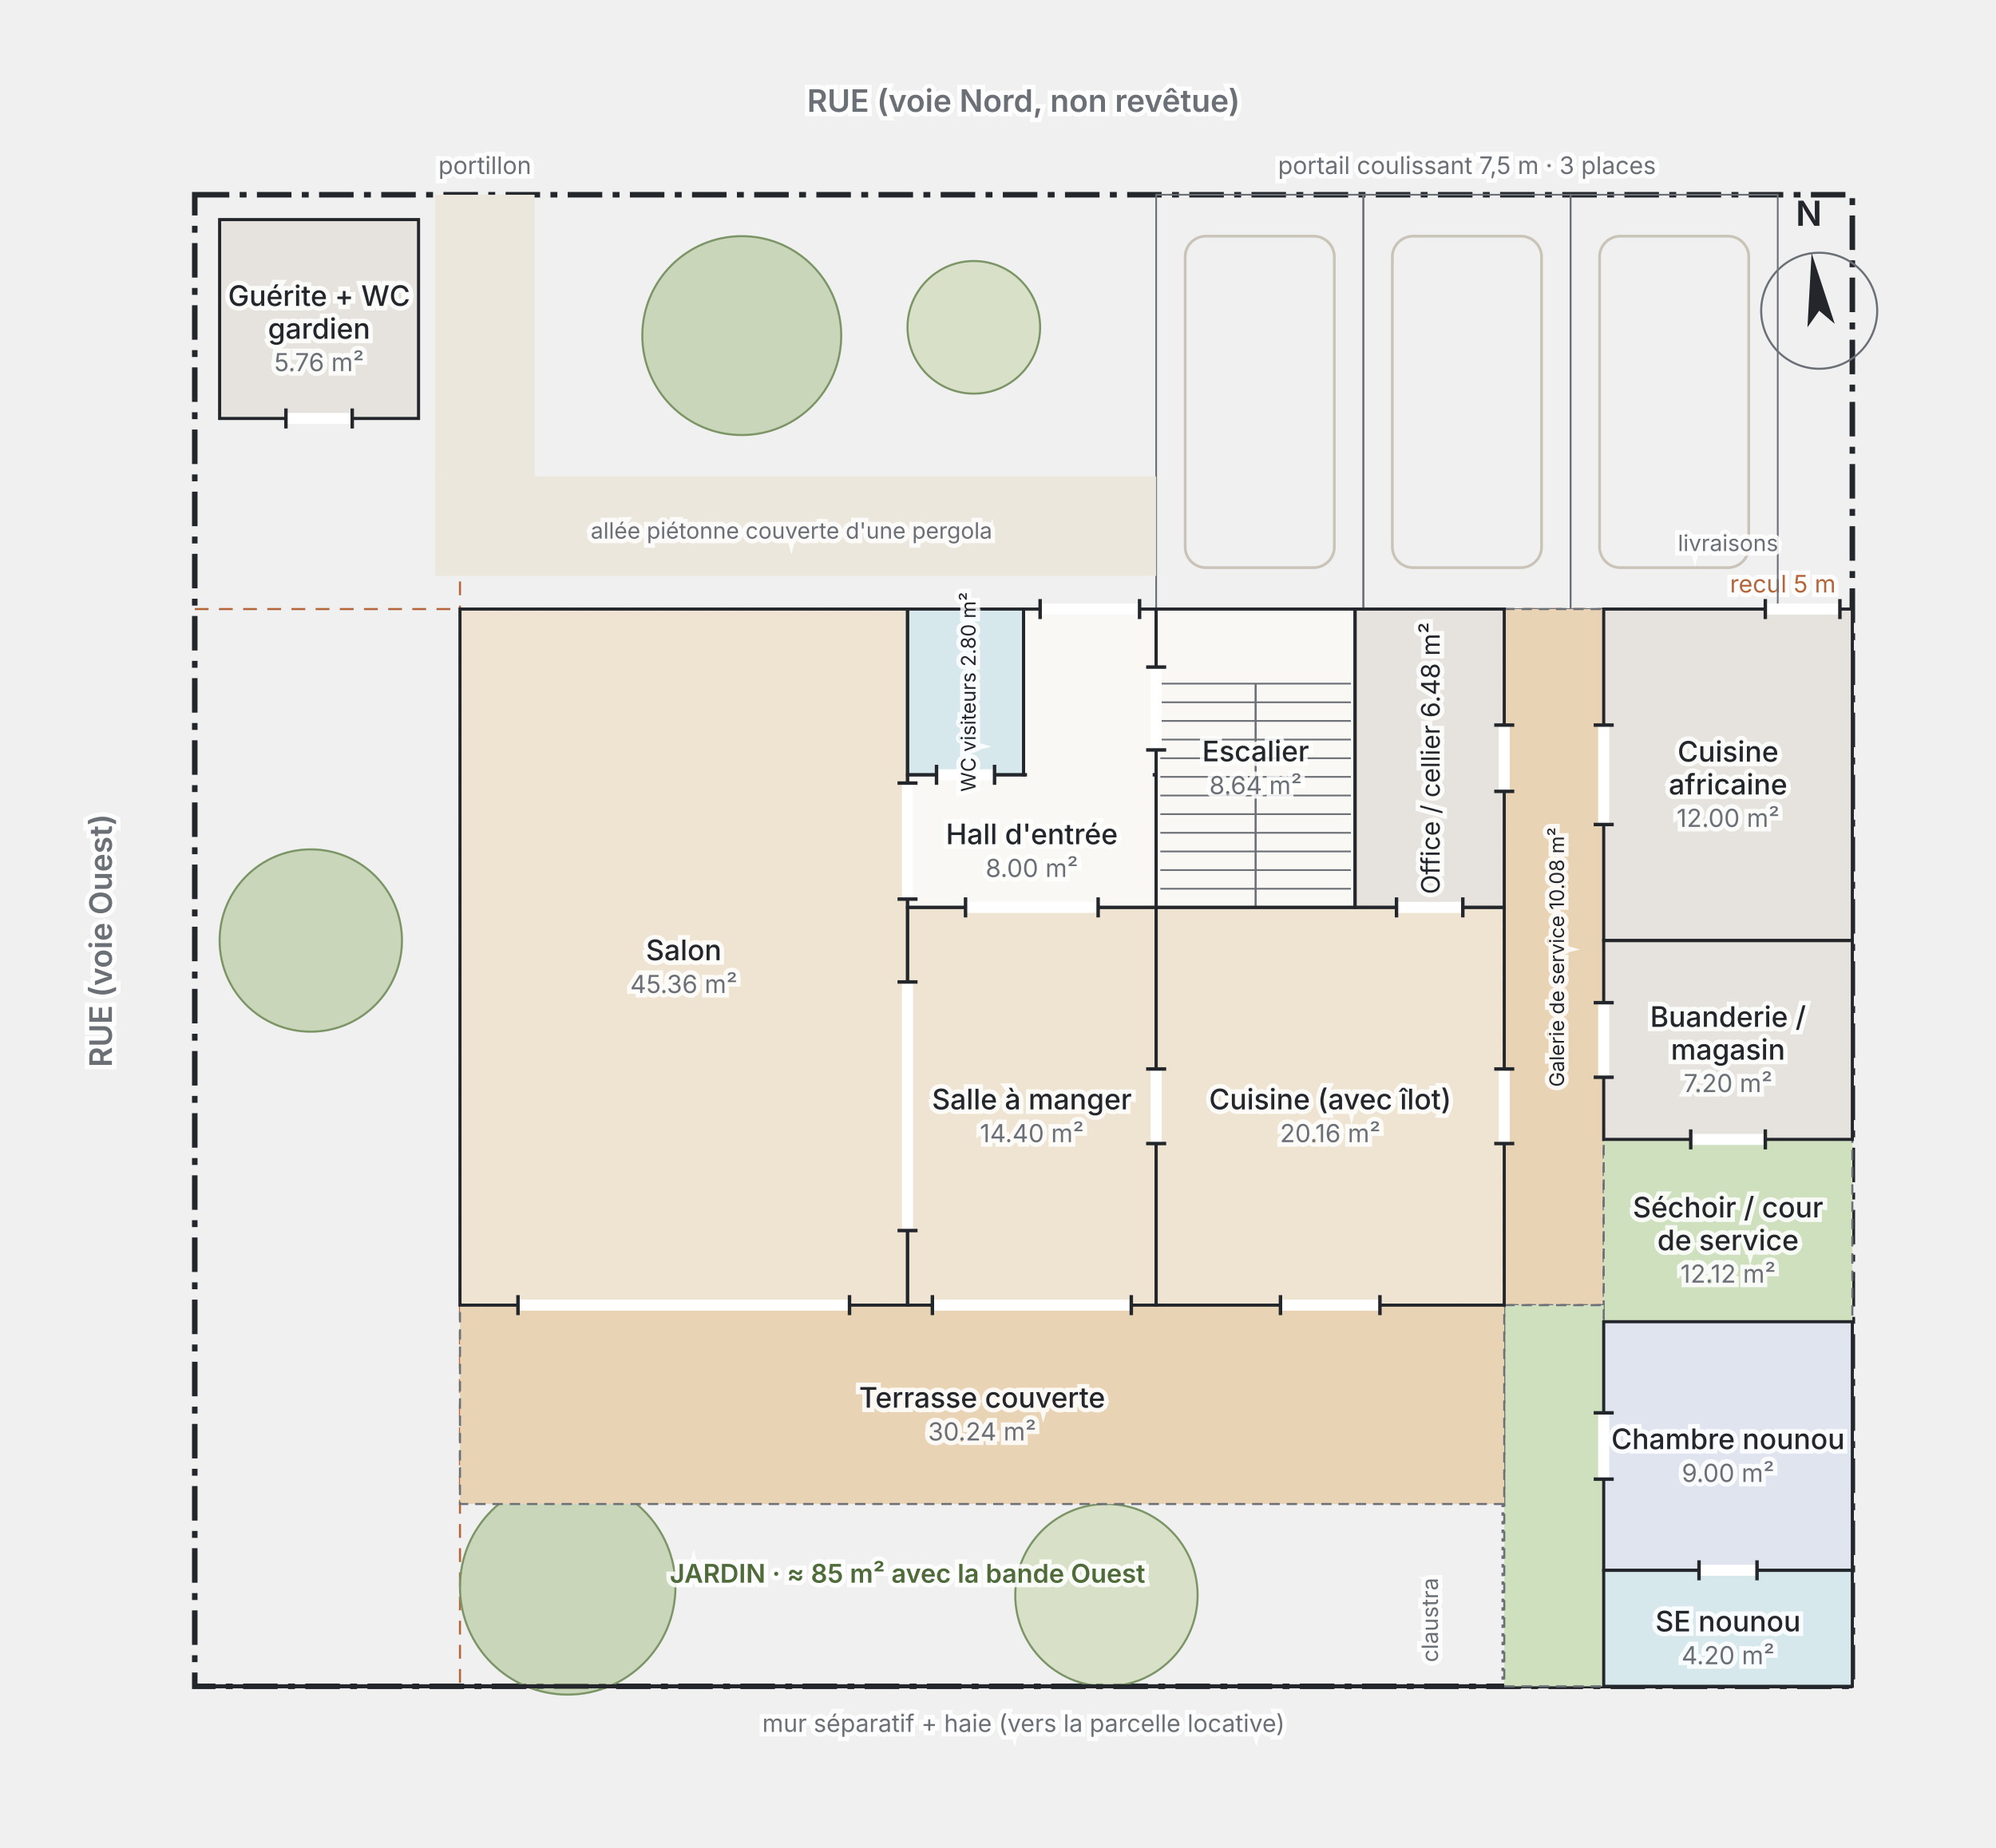
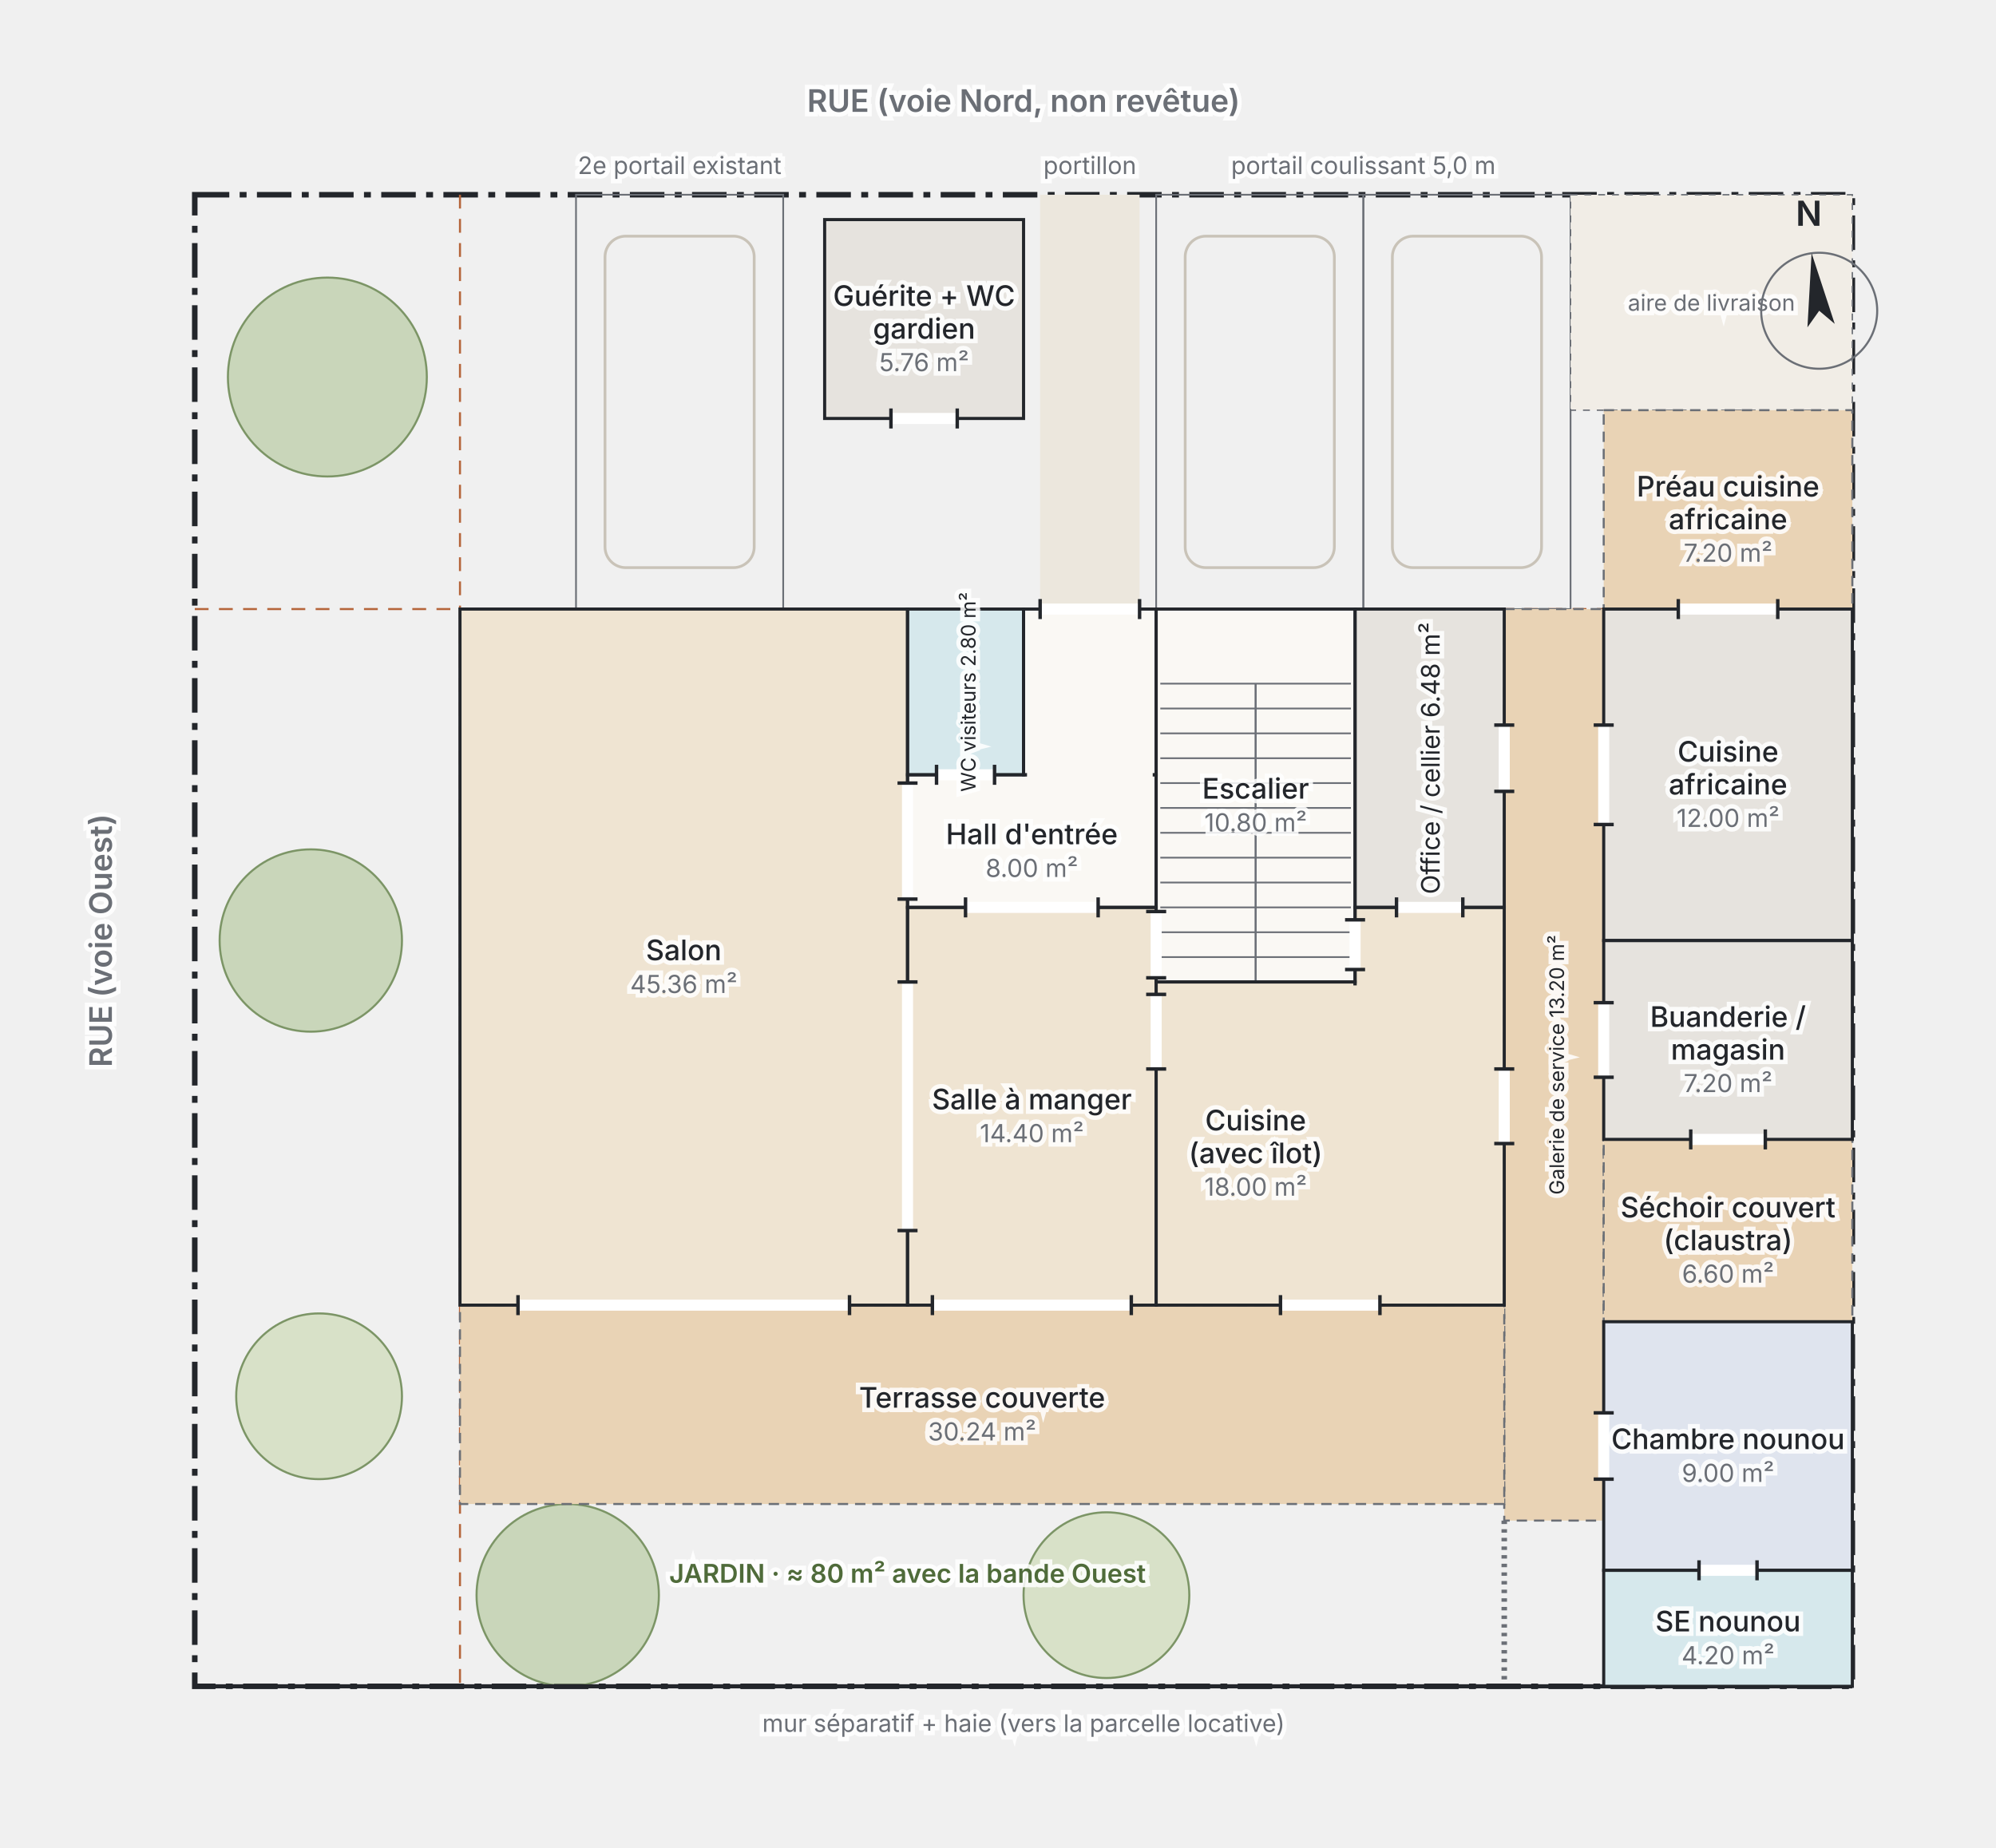
<svg xmlns="http://www.w3.org/2000/svg" viewBox="0 0 578 535" font-family="Inter, Liberation Sans, sans-serif" class="plan">
  <rect x="56.4" y="56.4" width="480.0" height="432.0" fill="none" stroke="#23262b" stroke-width="1.6" stroke-dasharray="10 3 2 3" />
  <text x="296.4" y="32.4" font-size="9" fill="#6b6f76" text-anchor="middle" font-weight="600" paint-order="stroke" stroke="#ffffff" stroke-opacity="0.85" stroke-width="2.6">RUE (voie Nord, non revêtue)</text>
  <text x="32.4" y="272.4" font-size="9" fill="#6b6f76" text-anchor="middle" font-weight="600" transform="rotate(-90 32.4 272.4)" paint-order="stroke" stroke="#ffffff" stroke-opacity="0.85" stroke-width="2.6">RUE (voie Ouest)</text>
  <line x1="56.4" y1="176.4" x2="536.4" y2="176.4" stroke="#b5653a" stroke-width="0.6" stroke-dasharray="4 3" />
  <text x="531.6" y="171.6" font-size="7" fill="#b5653a" text-anchor="end" font-weight="400" paint-order="stroke" stroke="#ffffff" stroke-opacity="0.85" stroke-width="2.6">recul 5 m</text>
  <line x1="133.2" y1="56.4" x2="133.2" y2="488.4" stroke="#b5653a" stroke-width="0.6" stroke-dasharray="4 3" />
  <rect x="334.8" y="56.4" width="60.0" height="120.0" fill="none" stroke="#6b6f76" stroke-width="0.5" />
  <rect x="343.2" y="68.4" width="43.2" height="96.0" rx="6" fill="none" stroke="#c9c3b8" stroke-width="0.8" />
  <rect x="394.8" y="56.4" width="60.0" height="120.0" fill="none" stroke="#6b6f76" stroke-width="0.5" />
  <rect x="403.2" y="68.4" width="43.2" height="96.0" rx="6" fill="none" stroke="#c9c3b8" stroke-width="0.8" />
-   <rect x="454.8" y="56.4" width="60.0" height="120.0" fill="none" stroke="#6b6f76" stroke-width="0.5" />
-   <rect x="463.2" y="68.4" width="43.2" height="96.0" rx="6" fill="none" stroke="#c9c3b8" stroke-width="0.8" />
-   <text x="424.8" y="50.4" font-size="7" fill="#6b6f76" text-anchor="middle" font-weight="400" paint-order="stroke" stroke="#ffffff" stroke-opacity="0.85" stroke-width="2.6">portail coulissant 7,5 m · 3 places</text>
-   <rect x="126.0" y="138.0" width="208.8" height="28.8" fill="#ece7dd" stroke="none" stroke-width="0.8" />
-   <rect x="126.0" y="56.4" width="28.8" height="81.6" fill="#ece7dd" stroke="none" stroke-width="0.8" />
-   <text x="140.4" y="50.4" font-size="7" fill="#6b6f76" text-anchor="middle" font-weight="400" paint-order="stroke" stroke="#ffffff" stroke-opacity="0.85" stroke-width="2.6">portillon</text>
-   <text x="229.2" y="156.0" font-size="6.5" fill="#6b6f76" text-anchor="middle" font-weight="400" paint-order="stroke" stroke="#ffffff" stroke-opacity="0.85" stroke-width="2.6">allée piétonne couverte d'une pergola</text>
-   <circle cx="214.8" cy="97.2" r="28.8" fill="#a9c08f" fill-opacity="0.55" stroke="#7c9566" stroke-width="0.6" />
-   <circle cx="282.0" cy="94.8" r="19.2" fill="#c4d4a8" fill-opacity="0.55" stroke="#7c9566" stroke-width="0.6" />
+   <rect x="166.8" y="56.4" width="60.0" height="120.0" fill="none" stroke="#6b6f76" stroke-width="0.5" />
+   <rect x="175.2" y="68.4" width="43.2" height="96.0" rx="6" fill="none" stroke="#c9c3b8" stroke-width="0.8" />
+   <rect x="301.2" y="56.4" width="28.8" height="120.0" fill="#ece7dd" stroke="none" stroke-width="0.8" />
+   <rect x="454.8" y="56.4" width="81.6" height="62.4" fill="#f1ede6" stroke="#6b6f76" stroke-width="0.4" stroke-dasharray="2 2" />
+   <text x="394.8" y="50.4" font-size="7" fill="#6b6f76" text-anchor="middle" font-weight="400" paint-order="stroke" stroke="#ffffff" stroke-opacity="0.85" stroke-width="2.6">portail coulissant 5,0 m</text>
+   <text x="315.6" y="50.4" font-size="7" fill="#6b6f76" text-anchor="middle" font-weight="400" paint-order="stroke" stroke="#ffffff" stroke-opacity="0.85" stroke-width="2.6">portillon</text>
+   <text x="495.6" y="90.0" font-size="6.5" fill="#6b6f76" text-anchor="middle" font-weight="400" paint-order="stroke" stroke="#ffffff" stroke-opacity="0.85" stroke-width="2.6">aire de livraison</text>
+   <text x="196.8" y="50.4" font-size="7" fill="#6b6f76" text-anchor="middle" font-weight="400" paint-order="stroke" stroke="#ffffff" stroke-opacity="0.85" stroke-width="2.6">2e portail existant</text>
+   <circle cx="94.8" cy="109.2" r="28.8" fill="#a9c08f" fill-opacity="0.55" stroke="#7c9566" stroke-width="0.6" />
  <circle cx="90.0" cy="272.4" r="26.4" fill="#a9c08f" fill-opacity="0.55" stroke="#7c9566" stroke-width="0.6" />
-   <text x="500.4" y="159.6" font-size="6.5" fill="#6b6f76" text-anchor="middle" font-weight="400" paint-order="stroke" stroke="#ffffff" stroke-opacity="0.85" stroke-width="2.6">livraisons</text>
-   <line x1="435.6" y1="378.0" x2="435.6" y2="488.4" stroke="#6b6f76" stroke-width="1.6" stroke-dasharray="1 1.5" />
-   <circle cx="164.4" cy="459.6" r="31.2" fill="#a9c08f" fill-opacity="0.55" stroke="#7c9566" stroke-width="0.6" />
-   <circle cx="320.4" cy="462.0" r="26.4" fill="#c4d4a8" fill-opacity="0.55" stroke="#7c9566" stroke-width="0.6" />
-   <text x="262.8" y="458.4" font-size="7.5" fill="#4f6b3a" text-anchor="middle" font-weight="600" paint-order="stroke" stroke="#ffffff" stroke-opacity="0.85" stroke-width="2.6">JARDIN · ≈ 85 m² avec la bande Ouest</text>
-   <text x="416.4" y="469.2" font-size="6.5" fill="#6b6f76" text-anchor="middle" font-weight="400" transform="rotate(-90 416.4 469.2)" paint-order="stroke" stroke="#ffffff" stroke-opacity="0.85" stroke-width="2.6">claustra</text>
+   <circle cx="92.4" cy="404.4" r="24.0" fill="#c4d4a8" fill-opacity="0.55" stroke="#7c9566" stroke-width="0.6" />
+   <circle cx="164.4" cy="462.0" r="26.4" fill="#a9c08f" fill-opacity="0.55" stroke="#7c9566" stroke-width="0.6" />
+   <circle cx="320.4" cy="462.0" r="24.0" fill="#c4d4a8" fill-opacity="0.55" stroke="#7c9566" stroke-width="0.6" />
+   <text x="262.8" y="458.4" font-size="7.5" fill="#4f6b3a" text-anchor="middle" font-weight="600" paint-order="stroke" stroke="#ffffff" stroke-opacity="0.85" stroke-width="2.6">JARDIN · ≈ 80 m² avec la bande Ouest</text>
+   <line x1="435.6" y1="440.4" x2="435.6" y2="488.4" stroke="#6b6f76" stroke-width="1.6" stroke-dasharray="1 1.5" />
  <line x1="56.4" y1="488.4" x2="536.4" y2="488.4" stroke="#23262b" stroke-width="1.2" />
  <text x="296.4" y="501.6" font-size="7" fill="#6b6f76" text-anchor="middle" font-weight="400" paint-order="stroke" stroke="#ffffff" stroke-opacity="0.85" stroke-width="2.6">mur séparatif + haie (vers la parcelle locative)</text>
  <rect x="133.2" y="176.4" width="129.6" height="201.6" fill="#efe4d2" stroke="#c9c3b8" stroke-width="0.6" />
  <rect x="262.8" y="176.4" width="33.6" height="48.0" fill="#d6e8ec" stroke="#c9c3b8" stroke-width="0.6" />
  <rect x="262.8" y="224.4" width="72.0" height="38.4" fill="#faf8f4" stroke="#c9c3b8" stroke-width="0.6" />
  <rect x="296.4" y="176.4" width="38.4" height="48.0" fill="#faf8f4" stroke="#c9c3b8" stroke-width="0.6" />
  <rect x="262.8" y="262.8" width="72.0" height="115.2" fill="#efe4d2" stroke="#c9c3b8" stroke-width="0.6" />
-   <rect x="334.8" y="176.4" width="57.6" height="86.4" fill="#faf8f4" stroke="#c9c3b8" stroke-width="0.6" />
+   <rect x="334.8" y="176.4" width="57.6" height="108.0" fill="#faf8f4" stroke="#c9c3b8" stroke-width="0.6" />
  <line x1="336.0" y1="198.0" x2="391.2" y2="198.0" stroke="#6b6f76" stroke-width="0.5" />
-   <line x1="336.0" y1="203.4" x2="391.2" y2="203.4" stroke="#6b6f76" stroke-width="0.5" />
-   <line x1="336.0" y1="208.8" x2="391.2" y2="208.8" stroke="#6b6f76" stroke-width="0.5" />
-   <line x1="336.0" y1="214.2" x2="391.2" y2="214.2" stroke="#6b6f76" stroke-width="0.5" />
+   <line x1="336.0" y1="205.2" x2="391.2" y2="205.2" stroke="#6b6f76" stroke-width="0.5" />
+   <line x1="336.0" y1="212.4" x2="391.2" y2="212.4" stroke="#6b6f76" stroke-width="0.5" />
  <line x1="336.0" y1="219.6" x2="391.2" y2="219.6" stroke="#6b6f76" stroke-width="0.5" />
-   <line x1="336.0" y1="225.0" x2="391.2" y2="225.0" stroke="#6b6f76" stroke-width="0.5" />
-   <line x1="336.0" y1="230.4" x2="391.2" y2="230.4" stroke="#6b6f76" stroke-width="0.5" />
-   <line x1="336.0" y1="235.8" x2="391.2" y2="235.8" stroke="#6b6f76" stroke-width="0.5" />
+   <line x1="336.0" y1="226.8" x2="391.2" y2="226.8" stroke="#6b6f76" stroke-width="0.5" />
+   <line x1="336.0" y1="234.0" x2="391.2" y2="234.0" stroke="#6b6f76" stroke-width="0.5" />
  <line x1="336.0" y1="241.2" x2="391.2" y2="241.2" stroke="#6b6f76" stroke-width="0.5" />
-   <line x1="336.0" y1="246.6" x2="391.2" y2="246.6" stroke="#6b6f76" stroke-width="0.5" />
-   <line x1="336.0" y1="252.0" x2="391.2" y2="252.0" stroke="#6b6f76" stroke-width="0.5" />
-   <line x1="336.0" y1="257.4" x2="391.2" y2="257.4" stroke="#6b6f76" stroke-width="0.5" />
+   <line x1="336.0" y1="248.4" x2="391.2" y2="248.4" stroke="#6b6f76" stroke-width="0.5" />
+   <line x1="336.0" y1="255.6" x2="391.2" y2="255.6" stroke="#6b6f76" stroke-width="0.5" />
  <line x1="336.0" y1="262.8" x2="391.2" y2="262.8" stroke="#6b6f76" stroke-width="0.5" />
-   <line x1="363.6" y1="198.0" x2="363.6" y2="262.8" stroke="#6b6f76" stroke-width="0.6" />
-   <rect x="63.6" y="63.6" width="57.6" height="57.6" fill="#e6e3de" stroke="#c9c3b8" stroke-width="0.6" />
-   <rect x="334.8" y="262.8" width="100.8" height="115.2" fill="#efe4d2" stroke="#c9c3b8" stroke-width="0.6" />
+   <line x1="336.0" y1="270.0" x2="391.2" y2="270.0" stroke="#6b6f76" stroke-width="0.5" />
+   <line x1="336.0" y1="277.2" x2="391.2" y2="277.2" stroke="#6b6f76" stroke-width="0.5" />
+   <line x1="336.0" y1="284.4" x2="391.2" y2="284.4" stroke="#6b6f76" stroke-width="0.5" />
+   <line x1="363.6" y1="198.0" x2="363.6" y2="284.4" stroke="#6b6f76" stroke-width="0.6" />
+   <rect x="238.8" y="63.6" width="57.6" height="57.6" fill="#e6e3de" stroke="#c9c3b8" stroke-width="0.6" />
+   <rect x="334.8" y="284.4" width="57.6" height="93.6" fill="#efe4d2" stroke="#c9c3b8" stroke-width="0.6" />
+   <rect x="392.4" y="262.8" width="43.2" height="115.2" fill="#efe4d2" stroke="#c9c3b8" stroke-width="0.6" />
  <rect x="392.4" y="176.4" width="43.2" height="86.4" fill="#e6e3de" stroke="#c9c3b8" stroke-width="0.6" />
-   <rect x="435.6" y="176.4" width="28.8" height="201.6" fill="#e9d3b5" stroke="#6b6f76" stroke-width="0.6" stroke-dasharray="3 2" />
+   <rect x="435.6" y="176.4" width="28.8" height="264.0" fill="#e9d3b5" stroke="#6b6f76" stroke-width="0.6" stroke-dasharray="3 2" />
+   <rect x="464.4" y="118.8" width="72.0" height="57.6" fill="#e9d3b5" stroke="#6b6f76" stroke-width="0.6" stroke-dasharray="3 2" />
  <rect x="464.4" y="176.4" width="72.0" height="96.0" fill="#e6e3de" stroke="#c9c3b8" stroke-width="0.6" />
  <rect x="464.4" y="272.4" width="72.0" height="57.6" fill="#e6e3de" stroke="#c9c3b8" stroke-width="0.6" />
-   <rect x="464.4" y="330.0" width="72.0" height="52.8" fill="#cfe0bf" stroke="#6b6f76" stroke-width="0.6" stroke-dasharray="3 2" />
-   <rect x="435.6" y="378.0" width="28.8" height="110.4" fill="#cfe0bf" stroke="#6b6f76" stroke-width="0.6" stroke-dasharray="3 2" />
+   <rect x="464.4" y="330.0" width="72.0" height="52.8" fill="#e9d3b5" stroke="#6b6f76" stroke-width="0.6" stroke-dasharray="3 2" />
  <rect x="464.4" y="382.8" width="72.0" height="72.0" fill="#dfe4ee" stroke="#c9c3b8" stroke-width="0.6" />
  <rect x="464.4" y="454.8" width="72.0" height="33.6" fill="#d6e8ec" stroke="#c9c3b8" stroke-width="0.6" />
  <rect x="133.2" y="378.0" width="302.4" height="57.6" fill="#e9d3b5" stroke="#6b6f76" stroke-width="0.6" stroke-dasharray="3 2" />
  <rect x="133.2" y="176.4" width="129.6" height="201.6" fill="none" stroke="#23262b" stroke-width="0.9" />
  <rect x="262.8" y="176.4" width="33.6" height="48.0" fill="none" stroke="#23262b" stroke-width="0.9" />
  <rect x="262.8" y="224.4" width="72.0" height="38.4" fill="none" stroke="#23262b" stroke-width="0.9" />
  <rect x="296.4" y="176.4" width="38.4" height="48.0" fill="none" stroke="#23262b" stroke-width="0.9" />
  <rect x="262.8" y="262.8" width="72.0" height="115.2" fill="none" stroke="#23262b" stroke-width="0.9" />
-   <rect x="334.8" y="176.4" width="57.6" height="86.4" fill="none" stroke="#23262b" stroke-width="0.9" />
-   <rect x="63.6" y="63.6" width="57.6" height="57.6" fill="none" stroke="#23262b" stroke-width="0.9" />
-   <rect x="334.8" y="262.8" width="100.8" height="115.2" fill="none" stroke="#23262b" stroke-width="0.9" />
+   <rect x="334.8" y="176.4" width="57.6" height="108.0" fill="none" stroke="#23262b" stroke-width="0.9" />
+   <rect x="238.8" y="63.6" width="57.6" height="57.6" fill="none" stroke="#23262b" stroke-width="0.9" />
+   <rect x="334.8" y="284.4" width="57.6" height="93.6" fill="none" stroke="#23262b" stroke-width="0.9" />
+   <rect x="392.4" y="262.8" width="43.2" height="115.2" fill="none" stroke="#23262b" stroke-width="0.9" />
  <rect x="392.4" y="176.4" width="43.2" height="86.4" fill="none" stroke="#23262b" stroke-width="0.9" />
  <rect x="464.4" y="176.4" width="72.0" height="96.0" fill="none" stroke="#23262b" stroke-width="0.9" />
  <rect x="464.4" y="272.4" width="72.0" height="57.6" fill="none" stroke="#23262b" stroke-width="0.9" />
  <rect x="464.4" y="382.8" width="72.0" height="72.0" fill="none" stroke="#23262b" stroke-width="0.9" />
  <rect x="464.4" y="454.8" width="72.0" height="33.6" fill="none" stroke="#23262b" stroke-width="0.9" />
  <line x1="297.4" y1="224.4" x2="333.8" y2="224.4" stroke="#faf8f4" stroke-width="2.2" />
+   <line x1="392.4" y1="285.4" x2="392.4" y2="377.0" stroke="#efe4d2" stroke-width="2.2" />
  <line x1="301.2" y1="176.4" x2="330.0" y2="176.4" stroke="#ffffff" stroke-width="3.2" />
  <line x1="301.2" y1="173.5" x2="301.2" y2="179.3" stroke="#23262b" stroke-width="1.0" />
  <line x1="330.0" y1="173.5" x2="330.0" y2="179.3" stroke="#23262b" stroke-width="1.0" />
  <line x1="262.8" y1="226.8" x2="262.8" y2="260.4" stroke="#ffffff" stroke-width="3.2" />
  <line x1="259.9" y1="226.8" x2="265.7" y2="226.8" stroke="#23262b" stroke-width="1.0" />
  <line x1="259.9" y1="260.4" x2="265.7" y2="260.4" stroke="#23262b" stroke-width="1.0" />
  <line x1="271.2" y1="224.4" x2="288.0" y2="224.4" stroke="#ffffff" stroke-width="3.2" />
  <line x1="271.2" y1="221.5" x2="271.2" y2="227.3" stroke="#23262b" stroke-width="1.0" />
  <line x1="288.0" y1="221.5" x2="288.0" y2="227.3" stroke="#23262b" stroke-width="1.0" />
  <line x1="279.6" y1="262.8" x2="318.0" y2="262.8" stroke="#ffffff" stroke-width="3.2" />
  <line x1="279.6" y1="259.9" x2="279.6" y2="265.7" stroke="#23262b" stroke-width="1.0" />
  <line x1="318.0" y1="259.9" x2="318.0" y2="265.7" stroke="#23262b" stroke-width="1.0" />
-   <line x1="334.8" y1="193.2" x2="334.8" y2="217.2" stroke="#ffffff" stroke-width="3.2" />
-   <line x1="331.9" y1="193.2" x2="337.7" y2="193.2" stroke="#23262b" stroke-width="1.0" />
-   <line x1="331.9" y1="217.2" x2="337.7" y2="217.2" stroke="#23262b" stroke-width="1.0" />
+   <line x1="334.8" y1="264.0" x2="334.8" y2="283.2" stroke="#ffffff" stroke-width="3.2" />
+   <line x1="331.9" y1="264.0" x2="337.7" y2="264.0" stroke="#23262b" stroke-width="1.0" />
+   <line x1="331.9" y1="283.2" x2="337.7" y2="283.2" stroke="#23262b" stroke-width="1.0" />
  <line x1="262.8" y1="284.4" x2="262.8" y2="356.4" stroke="#ffffff" stroke-width="3.2" />
  <line x1="259.9" y1="284.4" x2="265.7" y2="284.4" stroke="#23262b" stroke-width="1.0" />
  <line x1="259.9" y1="356.4" x2="265.7" y2="356.4" stroke="#23262b" stroke-width="1.0" />
  <line x1="150.0" y1="378.0" x2="246.0" y2="378.0" stroke="#ffffff" stroke-width="3.2" />
  <line x1="150.0" y1="375.1" x2="150.0" y2="380.9" stroke="#23262b" stroke-width="1.0" />
  <line x1="246.0" y1="375.1" x2="246.0" y2="380.9" stroke="#23262b" stroke-width="1.0" />
  <line x1="270.0" y1="378.0" x2="327.6" y2="378.0" stroke="#ffffff" stroke-width="3.2" />
  <line x1="270.0" y1="375.1" x2="270.0" y2="380.9" stroke="#23262b" stroke-width="1.0" />
  <line x1="327.6" y1="375.1" x2="327.6" y2="380.9" stroke="#23262b" stroke-width="1.0" />
-   <line x1="334.8" y1="309.6" x2="334.8" y2="331.2" stroke="#ffffff" stroke-width="3.2" />
+   <line x1="334.8" y1="288.0" x2="334.8" y2="309.6" stroke="#ffffff" stroke-width="3.2" />
+   <line x1="331.9" y1="288.0" x2="337.7" y2="288.0" stroke="#23262b" stroke-width="1.0" />
  <line x1="331.9" y1="309.6" x2="337.7" y2="309.6" stroke="#23262b" stroke-width="1.0" />
-   <line x1="331.9" y1="331.2" x2="337.7" y2="331.2" stroke="#23262b" stroke-width="1.0" />
-   <line x1="82.8" y1="121.2" x2="102.0" y2="121.2" stroke="#ffffff" stroke-width="3.2" />
-   <line x1="82.8" y1="118.3" x2="82.8" y2="124.1" stroke="#23262b" stroke-width="1.0" />
-   <line x1="102.0" y1="118.3" x2="102.0" y2="124.1" stroke="#23262b" stroke-width="1.0" />
+   <line x1="258.0" y1="121.2" x2="277.2" y2="121.2" stroke="#ffffff" stroke-width="3.2" />
+   <line x1="258.0" y1="118.3" x2="258.0" y2="124.1" stroke="#23262b" stroke-width="1.0" />
+   <line x1="277.2" y1="118.3" x2="277.2" y2="124.1" stroke="#23262b" stroke-width="1.0" />
  <line x1="435.6" y1="309.6" x2="435.6" y2="331.2" stroke="#ffffff" stroke-width="3.2" />
  <line x1="432.7" y1="309.6" x2="438.5" y2="309.6" stroke="#23262b" stroke-width="1.0" />
  <line x1="432.7" y1="331.2" x2="438.5" y2="331.2" stroke="#23262b" stroke-width="1.0" />
  <line x1="370.8" y1="378.0" x2="399.6" y2="378.0" stroke="#ffffff" stroke-width="3.2" />
  <line x1="370.8" y1="375.1" x2="370.8" y2="380.9" stroke="#23262b" stroke-width="1.0" />
  <line x1="399.6" y1="375.1" x2="399.6" y2="380.9" stroke="#23262b" stroke-width="1.0" />
  <line x1="404.4" y1="262.8" x2="423.6" y2="262.8" stroke="#ffffff" stroke-width="3.2" />
  <line x1="404.4" y1="259.9" x2="404.4" y2="265.7" stroke="#23262b" stroke-width="1.0" />
  <line x1="423.6" y1="259.9" x2="423.6" y2="265.7" stroke="#23262b" stroke-width="1.0" />
+   <line x1="392.4" y1="266.4" x2="392.4" y2="280.8" stroke="#ffffff" stroke-width="3.2" />
+   <line x1="389.5" y1="266.4" x2="395.3" y2="266.4" stroke="#23262b" stroke-width="1.0" />
+   <line x1="389.5" y1="280.8" x2="395.3" y2="280.8" stroke="#23262b" stroke-width="1.0" />
  <line x1="435.6" y1="210.0" x2="435.6" y2="229.2" stroke="#ffffff" stroke-width="3.2" />
  <line x1="432.7" y1="210.0" x2="438.5" y2="210.0" stroke="#23262b" stroke-width="1.0" />
  <line x1="432.7" y1="229.2" x2="438.5" y2="229.2" stroke="#23262b" stroke-width="1.0" />
  <line x1="464.4" y1="210.0" x2="464.4" y2="238.8" stroke="#ffffff" stroke-width="3.2" />
  <line x1="461.5" y1="210.0" x2="467.3" y2="210.0" stroke="#23262b" stroke-width="1.0" />
  <line x1="461.5" y1="238.8" x2="467.3" y2="238.8" stroke="#23262b" stroke-width="1.0" />
-   <line x1="511.2" y1="176.4" x2="532.8" y2="176.4" stroke="#ffffff" stroke-width="3.2" />
-   <line x1="511.2" y1="173.5" x2="511.2" y2="179.3" stroke="#23262b" stroke-width="1.0" />
-   <line x1="532.8" y1="173.5" x2="532.8" y2="179.3" stroke="#23262b" stroke-width="1.0" />
+   <line x1="486.0" y1="176.4" x2="514.8" y2="176.4" stroke="#ffffff" stroke-width="3.2" />
+   <line x1="486.0" y1="173.5" x2="486.0" y2="179.3" stroke="#23262b" stroke-width="1.0" />
+   <line x1="514.8" y1="173.5" x2="514.8" y2="179.3" stroke="#23262b" stroke-width="1.0" />
  <line x1="464.4" y1="290.4" x2="464.4" y2="312.0" stroke="#ffffff" stroke-width="3.2" />
  <line x1="461.5" y1="290.4" x2="467.3" y2="290.4" stroke="#23262b" stroke-width="1.0" />
  <line x1="461.5" y1="312.0" x2="467.3" y2="312.0" stroke="#23262b" stroke-width="1.0" />
  <line x1="489.6" y1="330.0" x2="511.2" y2="330.0" stroke="#ffffff" stroke-width="3.2" />
  <line x1="489.6" y1="327.1" x2="489.6" y2="332.9" stroke="#23262b" stroke-width="1.0" />
  <line x1="511.2" y1="327.1" x2="511.2" y2="332.9" stroke="#23262b" stroke-width="1.0" />
  <line x1="464.4" y1="409.2" x2="464.4" y2="428.4" stroke="#ffffff" stroke-width="3.2" />
  <line x1="461.5" y1="409.2" x2="467.3" y2="409.2" stroke="#23262b" stroke-width="1.0" />
  <line x1="461.5" y1="428.4" x2="467.3" y2="428.4" stroke="#23262b" stroke-width="1.0" />
  <line x1="492.0" y1="454.8" x2="508.8" y2="454.8" stroke="#ffffff" stroke-width="3.2" />
  <line x1="492.0" y1="451.9" x2="492.0" y2="457.7" stroke="#23262b" stroke-width="1.0" />
  <line x1="508.8" y1="451.9" x2="508.8" y2="457.7" stroke="#23262b" stroke-width="1.0" />
  <text x="198.0" y="278.1" font-size="8.2" fill="#23262b" text-anchor="middle" font-weight="500" paint-order="stroke" stroke="#ffffff" stroke-opacity="0.85" stroke-width="2.6">Salon</text>
  <text x="198.0" y="287.6" font-size="7.2" fill="#6b6f76" text-anchor="middle" font-weight="400" paint-order="stroke" stroke="#ffffff" stroke-opacity="0.85" stroke-width="2.6">45.36 m²</text>
  <text x="282.5" y="200.4" font-size="5.8" fill="#23262b" text-anchor="middle" font-weight="400" transform="rotate(-90 282.5 200.4)" paint-order="stroke" stroke="#ffffff" stroke-opacity="0.85" stroke-width="2.6">WC visiteurs  2.80 m²</text>
  <text x="298.8" y="244.5" font-size="8.2" fill="#23262b" text-anchor="middle" font-weight="500" paint-order="stroke" stroke="#ffffff" stroke-opacity="0.85" stroke-width="2.6">Hall d'entrée</text>
  <text x="298.8" y="254.0" font-size="7.2" fill="#6b6f76" text-anchor="middle" font-weight="400" paint-order="stroke" stroke="#ffffff" stroke-opacity="0.85" stroke-width="2.6">8.00 m²</text>
  <text x="298.8" y="321.3" font-size="8.2" fill="#23262b" text-anchor="middle" font-weight="500" paint-order="stroke" stroke="#ffffff" stroke-opacity="0.85" stroke-width="2.6">Salle à manger</text>
  <text x="298.8" y="330.8" font-size="7.2" fill="#6b6f76" text-anchor="middle" font-weight="400" paint-order="stroke" stroke="#ffffff" stroke-opacity="0.85" stroke-width="2.6">14.40 m²</text>
-   <text x="363.6" y="220.5" font-size="8.2" fill="#23262b" text-anchor="middle" font-weight="500" paint-order="stroke" stroke="#ffffff" stroke-opacity="0.85" stroke-width="2.6">Escalier</text>
-   <text x="363.6" y="230.0" font-size="7.2" fill="#6b6f76" text-anchor="middle" font-weight="400" paint-order="stroke" stroke="#ffffff" stroke-opacity="0.85" stroke-width="2.6">8.64 m²</text>
-   <text x="92.4" y="88.6" font-size="8.2" fill="#23262b" text-anchor="middle" font-weight="500" paint-order="stroke" stroke="#ffffff" stroke-opacity="0.85" stroke-width="2.6">Guérite + WC</text>
-   <text x="92.4" y="98.1" font-size="8.2" fill="#23262b" text-anchor="middle" font-weight="500" paint-order="stroke" stroke="#ffffff" stroke-opacity="0.85" stroke-width="2.6">gardien</text>
-   <text x="92.4" y="107.5" font-size="7.2" fill="#6b6f76" text-anchor="middle" font-weight="400" paint-order="stroke" stroke="#ffffff" stroke-opacity="0.85" stroke-width="2.6">5.76 m²</text>
-   <text x="385.2" y="321.3" font-size="8.2" fill="#23262b" text-anchor="middle" font-weight="500" paint-order="stroke" stroke="#ffffff" stroke-opacity="0.85" stroke-width="2.6">Cuisine (avec îlot)</text>
-   <text x="385.2" y="330.8" font-size="7.2" fill="#6b6f76" text-anchor="middle" font-weight="400" paint-order="stroke" stroke="#ffffff" stroke-opacity="0.85" stroke-width="2.6">20.16 m²</text>
+   <text x="363.6" y="231.3" font-size="8.2" fill="#23262b" text-anchor="middle" font-weight="500" paint-order="stroke" stroke="#ffffff" stroke-opacity="0.85" stroke-width="2.6">Escalier</text>
+   <text x="363.6" y="240.8" font-size="7.2" fill="#6b6f76" text-anchor="middle" font-weight="400" paint-order="stroke" stroke="#ffffff" stroke-opacity="0.85" stroke-width="2.6">10.80 m²</text>
+   <text x="267.6" y="88.6" font-size="8.2" fill="#23262b" text-anchor="middle" font-weight="500" paint-order="stroke" stroke="#ffffff" stroke-opacity="0.85" stroke-width="2.6">Guérite + WC</text>
+   <text x="267.6" y="98.1" font-size="8.2" fill="#23262b" text-anchor="middle" font-weight="500" paint-order="stroke" stroke="#ffffff" stroke-opacity="0.85" stroke-width="2.6">gardien</text>
+   <text x="267.6" y="107.5" font-size="7.2" fill="#6b6f76" text-anchor="middle" font-weight="400" paint-order="stroke" stroke="#ffffff" stroke-opacity="0.85" stroke-width="2.6">5.76 m²</text>
+   <text x="363.6" y="327.4" font-size="8.2" fill="#23262b" text-anchor="middle" font-weight="500" paint-order="stroke" stroke="#ffffff" stroke-opacity="0.85" stroke-width="2.6">Cuisine</text>
+   <text x="363.6" y="336.9" font-size="8.2" fill="#23262b" text-anchor="middle" font-weight="500" paint-order="stroke" stroke="#ffffff" stroke-opacity="0.85" stroke-width="2.6">(avec îlot)</text>
+   <text x="363.6" y="346.3" font-size="7.2" fill="#6b6f76" text-anchor="middle" font-weight="400" paint-order="stroke" stroke="#ffffff" stroke-opacity="0.85" stroke-width="2.6">18.00 m²</text>
  <text x="416.9" y="219.6" font-size="7.4" fill="#23262b" text-anchor="middle" font-weight="400" transform="rotate(-90 416.9 219.6)" paint-order="stroke" stroke="#ffffff" stroke-opacity="0.85" stroke-width="2.6">Office / cellier  6.48 m²</text>
-   <text x="452.9" y="277.2" font-size="5.8" fill="#23262b" text-anchor="middle" font-weight="400" transform="rotate(-90 452.9 277.2)" paint-order="stroke" stroke="#ffffff" stroke-opacity="0.85" stroke-width="2.6">Galerie de service  10.08 m²</text>
+   <text x="452.9" y="308.4" font-size="5.8" fill="#23262b" text-anchor="middle" font-weight="400" transform="rotate(-90 452.9 308.4)" paint-order="stroke" stroke="#ffffff" stroke-opacity="0.85" stroke-width="2.6">Galerie de service  13.20 m²</text>
+   <text x="500.4" y="143.8" font-size="8.2" fill="#23262b" text-anchor="middle" font-weight="500" paint-order="stroke" stroke="#ffffff" stroke-opacity="0.85" stroke-width="2.6">Préau cuisine</text>
+   <text x="500.4" y="153.3" font-size="8.2" fill="#23262b" text-anchor="middle" font-weight="500" paint-order="stroke" stroke="#ffffff" stroke-opacity="0.85" stroke-width="2.6">africaine</text>
+   <text x="500.4" y="162.7" font-size="7.2" fill="#6b6f76" text-anchor="middle" font-weight="400" paint-order="stroke" stroke="#ffffff" stroke-opacity="0.85" stroke-width="2.6">7.20 m²</text>
  <text x="500.4" y="220.6" font-size="8.2" fill="#23262b" text-anchor="middle" font-weight="500" paint-order="stroke" stroke="#ffffff" stroke-opacity="0.85" stroke-width="2.6">Cuisine</text>
  <text x="500.4" y="230.1" font-size="8.2" fill="#23262b" text-anchor="middle" font-weight="500" paint-order="stroke" stroke="#ffffff" stroke-opacity="0.85" stroke-width="2.6">africaine</text>
  <text x="500.4" y="239.5" font-size="7.2" fill="#6b6f76" text-anchor="middle" font-weight="400" paint-order="stroke" stroke="#ffffff" stroke-opacity="0.85" stroke-width="2.6">12.00 m²</text>
  <text x="500.4" y="297.4" font-size="8.2" fill="#23262b" text-anchor="middle" font-weight="500" paint-order="stroke" stroke="#ffffff" stroke-opacity="0.85" stroke-width="2.6">Buanderie /</text>
  <text x="500.4" y="306.9" font-size="8.2" fill="#23262b" text-anchor="middle" font-weight="500" paint-order="stroke" stroke="#ffffff" stroke-opacity="0.85" stroke-width="2.6">magasin</text>
  <text x="500.4" y="316.3" font-size="7.2" fill="#6b6f76" text-anchor="middle" font-weight="400" paint-order="stroke" stroke="#ffffff" stroke-opacity="0.85" stroke-width="2.6">7.20 m²</text>
-   <text x="500.4" y="352.6" font-size="8.2" fill="#23262b" text-anchor="middle" font-weight="500" paint-order="stroke" stroke="#ffffff" stroke-opacity="0.85" stroke-width="2.6">Séchoir / cour</text>
-   <text x="500.4" y="362.1" font-size="8.2" fill="#23262b" text-anchor="middle" font-weight="500" paint-order="stroke" stroke="#ffffff" stroke-opacity="0.85" stroke-width="2.6">de service</text>
-   <text x="500.4" y="371.5" font-size="7.2" fill="#6b6f76" text-anchor="middle" font-weight="400" paint-order="stroke" stroke="#ffffff" stroke-opacity="0.85" stroke-width="2.6">12.12 m²</text>
+   <text x="500.4" y="352.6" font-size="8.2" fill="#23262b" text-anchor="middle" font-weight="500" paint-order="stroke" stroke="#ffffff" stroke-opacity="0.85" stroke-width="2.6">Séchoir couvert</text>
+   <text x="500.4" y="362.1" font-size="8.2" fill="#23262b" text-anchor="middle" font-weight="500" paint-order="stroke" stroke="#ffffff" stroke-opacity="0.85" stroke-width="2.6">(claustra)</text>
+   <text x="500.4" y="371.5" font-size="7.2" fill="#6b6f76" text-anchor="middle" font-weight="400" paint-order="stroke" stroke="#ffffff" stroke-opacity="0.85" stroke-width="2.6">6.60 m²</text>
  <text x="500.4" y="419.7" font-size="8.2" fill="#23262b" text-anchor="middle" font-weight="500" paint-order="stroke" stroke="#ffffff" stroke-opacity="0.85" stroke-width="2.6">Chambre nounou</text>
  <text x="500.4" y="429.2" font-size="7.2" fill="#6b6f76" text-anchor="middle" font-weight="400" paint-order="stroke" stroke="#ffffff" stroke-opacity="0.85" stroke-width="2.6">9.00 m²</text>
  <text x="500.4" y="472.5" font-size="8.2" fill="#23262b" text-anchor="middle" font-weight="500" paint-order="stroke" stroke="#ffffff" stroke-opacity="0.85" stroke-width="2.6">SE nounou</text>
  <text x="500.4" y="482.0" font-size="7.2" fill="#6b6f76" text-anchor="middle" font-weight="400" paint-order="stroke" stroke="#ffffff" stroke-opacity="0.85" stroke-width="2.6">4.20 m²</text>
  <text x="284.4" y="407.7" font-size="8.2" fill="#23262b" text-anchor="middle" font-weight="500" paint-order="stroke" stroke="#ffffff" stroke-opacity="0.85" stroke-width="2.6">Terrasse couverte</text>
  <text x="284.4" y="417.2" font-size="7.2" fill="#6b6f76" text-anchor="middle" font-weight="400" paint-order="stroke" stroke="#ffffff" stroke-opacity="0.85" stroke-width="2.6">30.24 m²</text>
  <circle cx="526.8" cy="90.0" r="16.8" fill="none" stroke="#6b6f76" stroke-width="0.6" />
  <polygon points="524.6,73.3 523.4,94.8 526.8,90.0 531.3,93.8" fill="#23262b" />
  <text x="523.8" y="65.4" font-size="10" text-anchor="middle" font-weight="600" fill="#23262b">N</text>
</svg>
